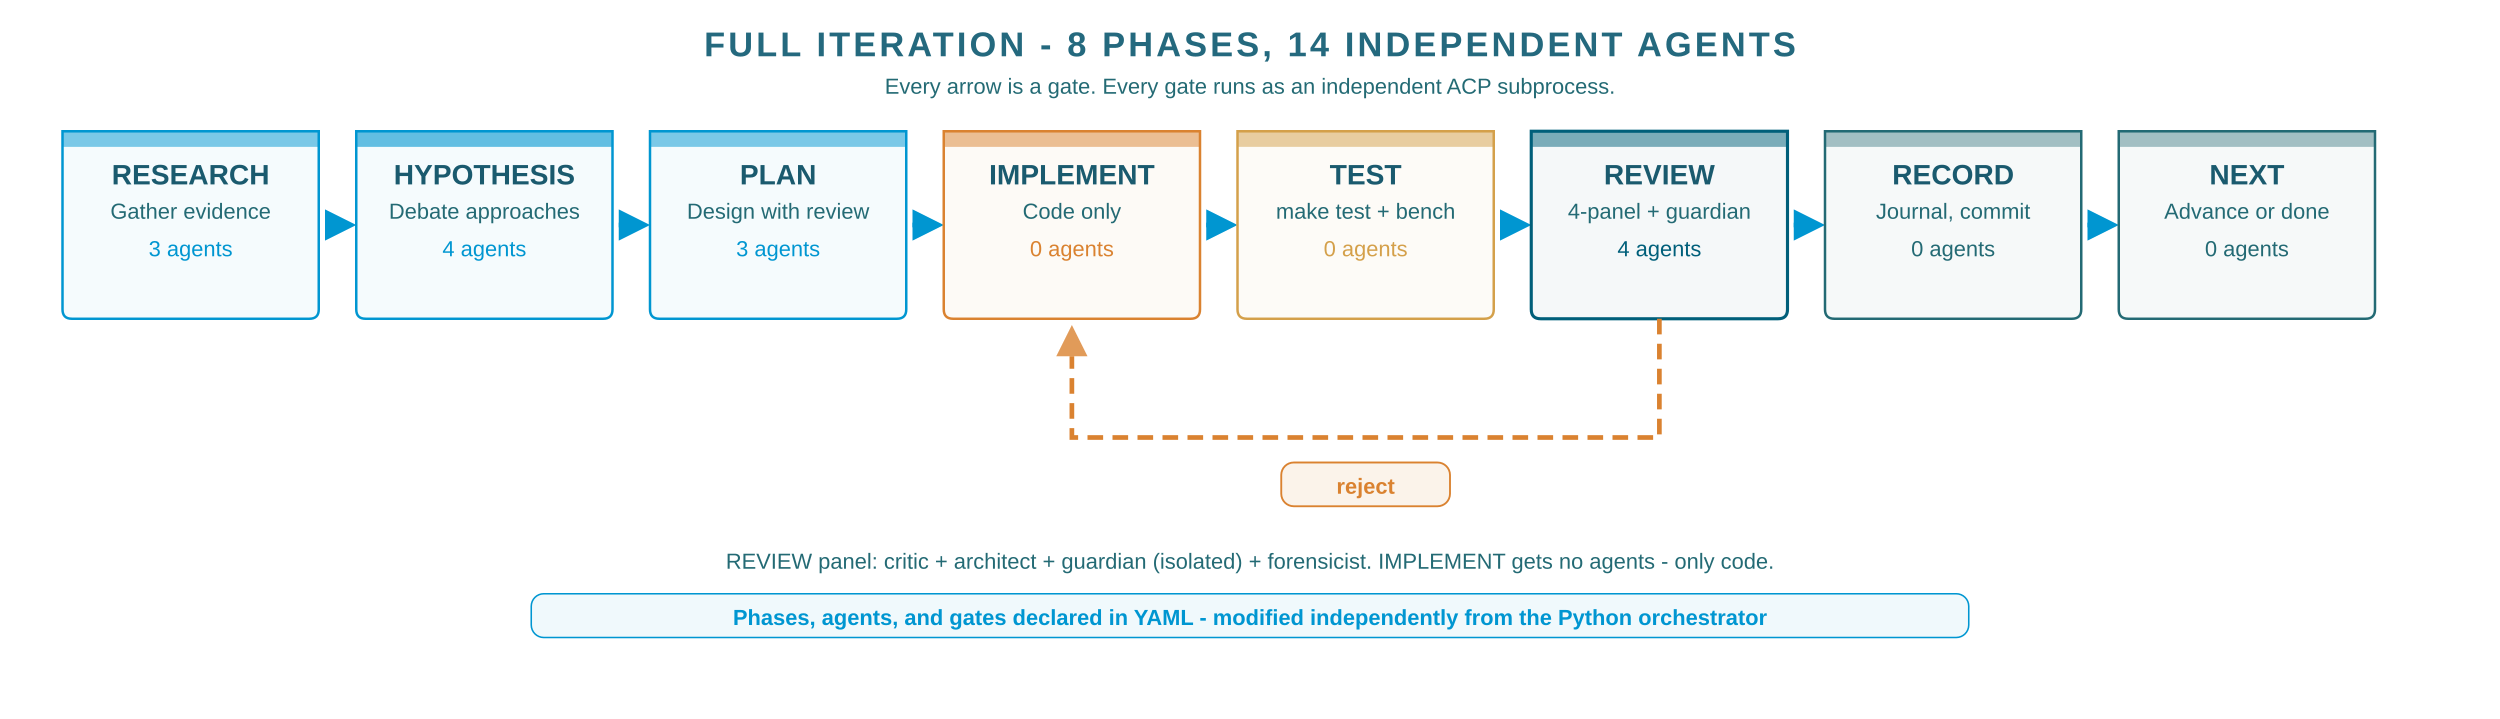
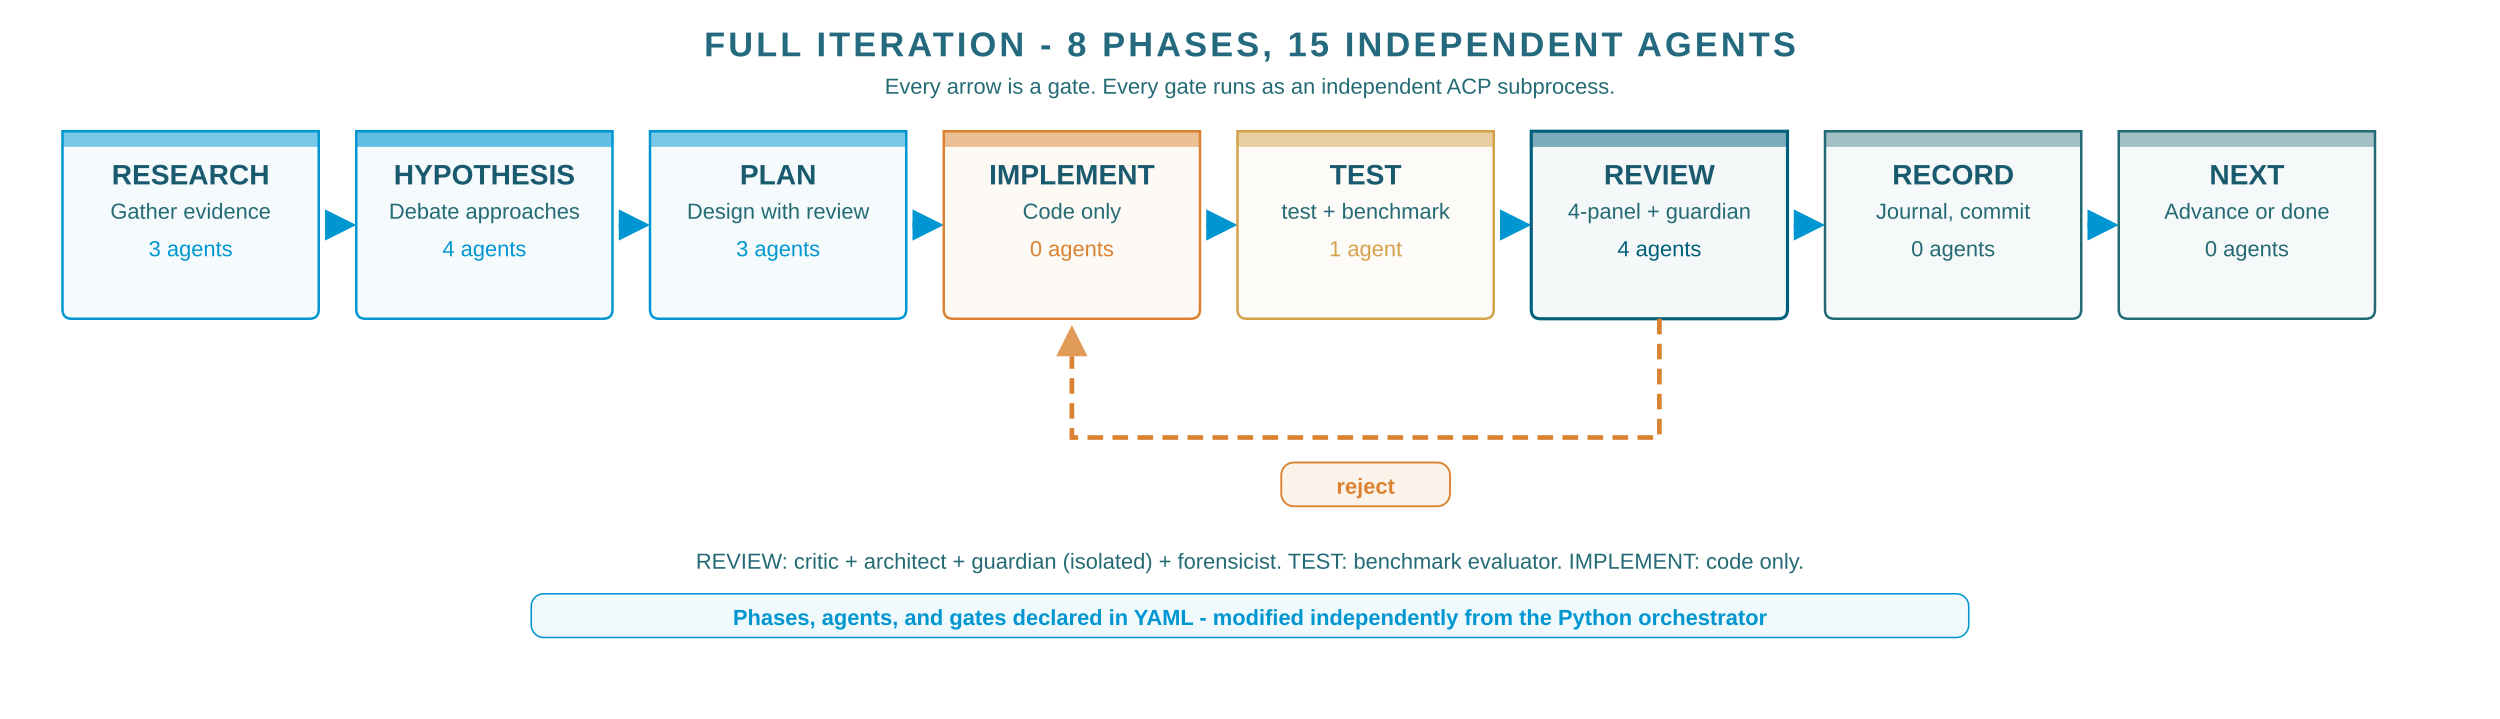
<svg xmlns="http://www.w3.org/2000/svg" viewBox="0 0 800 230">
  <style>
    .fg-1 { fill: #1a5a6e; } .fg-2 { fill: #24697e; } .fg-3 { fill: #236a74; }
    .accent-cyan { fill: #0096d1; } .accent-orange { fill: #da8230; }
    .accent-gold { fill: #d4a04a; } .accent-deep { fill: #005f7a; }
    .accent-teal { fill: #236a74; }
    .card-bg { fill-opacity: 0.04; }
    @media (prefers-color-scheme: dark) {
      .fg-1 { fill: #b8e4f0; } .fg-2 { fill: #8fd4e6; } .fg-3 { fill: #5aafc5; }
      .accent-cyan { fill: #5cc8e0; } .accent-orange { fill: #d4a04a; }
      .accent-gold { fill: #d4a04a; } .accent-deep { fill: #4099b3; }
      .accent-teal { fill: #5aafc5; }
    }
  </style>
-   <text x="400" y="18" font-family="Segoe UI, Arial, sans-serif" font-size="11" font-weight="600" class="fg-2" text-anchor="middle" letter-spacing="1">FULL ITERATION - 8 PHASES, 14 INDEPENDENT AGENTS</text>
+   <text x="400" y="18" font-family="Segoe UI, Arial, sans-serif" font-size="11" font-weight="600" class="fg-2" text-anchor="middle" letter-spacing="1">FULL ITERATION - 8 PHASES, 15 INDEPENDENT AGENTS</text>
  <text x="400" y="30" font-family="Segoe UI, Arial, sans-serif" font-size="7" class="fg-3" text-anchor="middle">Every arrow is a gate. Every gate runs as an independent ACP subprocess.</text>
  <g id="phase-research">
    <path d="M20,42 H102 V99 Q102,102 99,102 H23 Q20,102 20,99 Z" class="card-bg" fill="#0096d1" />
    <path d="M20,42 H102 V99 Q102,102 99,102 H23 Q20,102 20,99 Z" fill="none" stroke="#0096d1" stroke-width="0.8" />
    <rect x="20" y="42" width="82" height="5" fill="#0096d1" opacity="0.5" />
    <text x="61" y="59" font-family="Segoe UI, Arial, sans-serif" font-size="9" font-weight="700" class="fg-1" text-anchor="middle">RESEARCH</text>
    <text x="61" y="70" font-family="Segoe UI, Arial, sans-serif" font-size="7" class="fg-3" text-anchor="middle">Gather evidence</text>
    <text x="61" y="82" font-family="Segoe UI, Arial, sans-serif" font-size="7" class="accent-cyan" text-anchor="middle">3 agents</text>
  </g>
  <g transform="translate(114, 72) rotate(0)">
    <line x1="-8" y1="0" x2="-10" y2="0" stroke="#0096d1" stroke-width="1.5" />
    <polygon points="0,0 -10,-5 -10,5" fill="#0096d1" />
  </g>
  <g id="phase-hypothesis">
    <path d="M114,42 H196 V99 Q196,102 193,102 H117 Q114,102 114,99 Z" class="card-bg" fill="#0096d1" />
    <path d="M114,42 H196 V99 Q196,102 193,102 H117 Q114,102 114,99 Z" fill="none" stroke="#0096d1" stroke-width="0.8" />
    <rect x="114" y="42" width="82" height="5" fill="#0096d1" opacity="0.6" />
    <text x="155" y="59" font-family="Segoe UI, Arial, sans-serif" font-size="9" font-weight="700" class="fg-1" text-anchor="middle">HYPOTHESIS</text>
    <text x="155" y="70" font-family="Segoe UI, Arial, sans-serif" font-size="7" class="fg-3" text-anchor="middle">Debate approaches</text>
    <text x="155" y="82" font-family="Segoe UI, Arial, sans-serif" font-size="7" class="accent-cyan" text-anchor="middle">4 agents</text>
  </g>
  <g transform="translate(208, 72) rotate(0)">
    <line x1="-8" y1="0" x2="-10" y2="0" stroke="#0096d1" stroke-width="1.5" />
    <polygon points="0,0 -10,-5 -10,5" fill="#0096d1" />
  </g>
  <g id="phase-plan">
    <path d="M208,42 H290 V99 Q290,102 287,102 H211 Q208,102 208,99 Z" class="card-bg" fill="#0096d1" />
    <path d="M208,42 H290 V99 Q290,102 287,102 H211 Q208,102 208,99 Z" fill="none" stroke="#0096d1" stroke-width="0.8" />
    <rect x="208" y="42" width="82" height="5" fill="#0096d1" opacity="0.5" />
    <text x="249" y="59" font-family="Segoe UI, Arial, sans-serif" font-size="9" font-weight="700" class="fg-1" text-anchor="middle">PLAN</text>
    <text x="249" y="70" font-family="Segoe UI, Arial, sans-serif" font-size="7" class="fg-3" text-anchor="middle">Design with review</text>
    <text x="249" y="82" font-family="Segoe UI, Arial, sans-serif" font-size="7" class="accent-cyan" text-anchor="middle">3 agents</text>
  </g>
  <g transform="translate(302, 72) rotate(0)">
    <line x1="-8" y1="0" x2="-10" y2="0" stroke="#0096d1" stroke-width="1.5" />
    <polygon points="0,0 -10,-5 -10,5" fill="#0096d1" />
  </g>
  <g id="phase-implement">
    <path d="M302,42 H384 V99 Q384,102 381,102 H305 Q302,102 302,99 Z" class="card-bg" fill="#da8230" />
    <path d="M302,42 H384 V99 Q384,102 381,102 H305 Q302,102 302,99 Z" fill="none" stroke="#da8230" stroke-width="0.8" />
    <rect x="302" y="42" width="82" height="5" fill="#da8230" opacity="0.5" />
    <text x="343" y="59" font-family="Segoe UI, Arial, sans-serif" font-size="9" font-weight="700" class="fg-1" text-anchor="middle">IMPLEMENT</text>
    <text x="343" y="70" font-family="Segoe UI, Arial, sans-serif" font-size="7" class="fg-3" text-anchor="middle">Code only</text>
    <text x="343" y="82" font-family="Segoe UI, Arial, sans-serif" font-size="7" class="accent-orange" text-anchor="middle">0 agents</text>
  </g>
  <g transform="translate(396, 72) rotate(0)">
    <line x1="-8" y1="0" x2="-10" y2="0" stroke="#0096d1" stroke-width="1.5" />
    <polygon points="0,0 -10,-5 -10,5" fill="#0096d1" />
  </g>
  <g id="phase-test">
    <path d="M396,42 H478 V99 Q478,102 475,102 H399 Q396,102 396,99 Z" class="card-bg" fill="#d4a04a" />
    <path d="M396,42 H478 V99 Q478,102 475,102 H399 Q396,102 396,99 Z" fill="none" stroke="#d4a04a" stroke-width="0.8" />
    <rect x="396" y="42" width="82" height="5" fill="#d4a04a" opacity="0.5" />
    <text x="437" y="59" font-family="Segoe UI, Arial, sans-serif" font-size="9" font-weight="700" class="fg-1" text-anchor="middle">TEST</text>
-     <text x="437" y="70" font-family="Segoe UI, Arial, sans-serif" font-size="7" class="fg-3" text-anchor="middle">make test + bench</text>
-     <text x="437" y="82" font-family="Segoe UI, Arial, sans-serif" font-size="7" class="accent-gold" text-anchor="middle">0 agents</text>
+     <text x="437" y="70" font-family="Segoe UI, Arial, sans-serif" font-size="7" class="fg-3" text-anchor="middle">test + benchmark</text>
+     <text x="437" y="82" font-family="Segoe UI, Arial, sans-serif" font-size="7" class="accent-gold" text-anchor="middle">1 agent</text>
  </g>
  <g transform="translate(490, 72) rotate(0)">
    <line x1="-8" y1="0" x2="-10" y2="0" stroke="#0096d1" stroke-width="1.5" />
    <polygon points="0,0 -10,-5 -10,5" fill="#0096d1" />
  </g>
  <g id="phase-review">
    <path d="M490,42 H572 V99 Q572,102 569,102 H493 Q490,102 490,99 Z" class="card-bg" fill="#005f7a" />
    <path d="M490,42 H572 V99 Q572,102 569,102 H493 Q490,102 490,99 Z" fill="none" stroke="#005f7a" stroke-width="1" />
    <rect x="490" y="42" width="82" height="5" fill="#005f7a" opacity="0.5" />
    <text x="531" y="59" font-family="Segoe UI, Arial, sans-serif" font-size="9" font-weight="700" class="fg-1" text-anchor="middle">REVIEW</text>
    <text x="531" y="70" font-family="Segoe UI, Arial, sans-serif" font-size="7" class="fg-3" text-anchor="middle">4-panel + guardian</text>
    <text x="531" y="82" font-family="Segoe UI, Arial, sans-serif" font-size="7" class="accent-deep" text-anchor="middle">4 agents</text>
  </g>
  <g transform="translate(584, 72) rotate(0)">
    <line x1="-8" y1="0" x2="-10" y2="0" stroke="#0096d1" stroke-width="1.5" />
    <polygon points="0,0 -10,-5 -10,5" fill="#0096d1" />
  </g>
  <g id="phase-record">
    <path d="M584,42 H666 V99 Q666,102 663,102 H587 Q584,102 584,99 Z" class="card-bg" fill="#236a74" />
    <path d="M584,42 H666 V99 Q666,102 663,102 H587 Q584,102 584,99 Z" fill="none" stroke="#236a74" stroke-width="0.8" />
    <rect x="584" y="42" width="82" height="5" fill="#236a74" opacity="0.4" />
    <text x="625" y="59" font-family="Segoe UI, Arial, sans-serif" font-size="9" font-weight="700" class="fg-1" text-anchor="middle">RECORD</text>
    <text x="625" y="70" font-family="Segoe UI, Arial, sans-serif" font-size="7" class="fg-3" text-anchor="middle">Journal, commit</text>
    <text x="625" y="82" font-family="Segoe UI, Arial, sans-serif" font-size="7" class="accent-teal" text-anchor="middle">0 agents</text>
  </g>
  <g transform="translate(678, 72) rotate(0)">
    <line x1="-8" y1="0" x2="-10" y2="0" stroke="#0096d1" stroke-width="1.5" />
    <polygon points="0,0 -10,-5 -10,5" fill="#0096d1" />
  </g>
  <g id="phase-next">
    <path d="M678,42 H760 V99 Q760,102 757,102 H681 Q678,102 678,99 Z" class="card-bg" fill="#236a74" />
    <path d="M678,42 H760 V99 Q760,102 757,102 H681 Q678,102 678,99 Z" fill="none" stroke="#236a74" stroke-width="0.8" />
    <rect x="678" y="42" width="82" height="5" fill="#236a74" opacity="0.4" />
    <text x="719" y="59" font-family="Segoe UI, Arial, sans-serif" font-size="9" font-weight="700" class="fg-1" text-anchor="middle">NEXT</text>
    <text x="719" y="70" font-family="Segoe UI, Arial, sans-serif" font-size="7" class="fg-3" text-anchor="middle">Advance or done</text>
    <text x="719" y="82" font-family="Segoe UI, Arial, sans-serif" font-size="7" class="accent-teal" text-anchor="middle">0 agents</text>
  </g>
  <path d="M531,102 L531,140 L343,140 L343,114" fill="none" stroke="#da8230" stroke-width="1.5" stroke-dasharray="5,3" />
  <g transform="translate(343, 104) rotate(-90)">
    <polygon points="0,0 -10,-5 -10,5" fill="#da8230" opacity="0.8" />
  </g>
  <rect x="410" y="148" width="54" height="14" rx="4" fill="#da8230" fill-opacity="0.1" stroke="#da8230" stroke-width="0.6" />
  <text x="437" y="158" font-family="Segoe UI, Arial, sans-serif" font-size="7" font-weight="600" fill="#da8230" text-anchor="middle">reject</text>
-   <text x="400" y="182" font-family="Segoe UI, Arial, sans-serif" font-size="7" class="fg-3" text-anchor="middle">REVIEW panel: critic + architect + guardian (isolated) + forensicist. IMPLEMENT gets no agents - only code.</text>
+   <text x="400" y="182" font-family="Segoe UI, Arial, sans-serif" font-size="7" class="fg-3" text-anchor="middle">REVIEW: critic + architect + guardian (isolated) + forensicist. TEST: benchmark evaluator. IMPLEMENT: code only.</text>
  <rect x="170" y="190" width="460" height="14" rx="4" fill="#0096d1" fill-opacity="0.06" stroke="#0096d1" stroke-width="0.5" />
  <text x="400" y="200" font-family="Segoe UI, Arial, sans-serif" font-size="7" font-weight="600" class="accent-cyan" text-anchor="middle">Phases, agents, and gates declared in YAML - modified independently from the Python orchestrator</text>
</svg>
